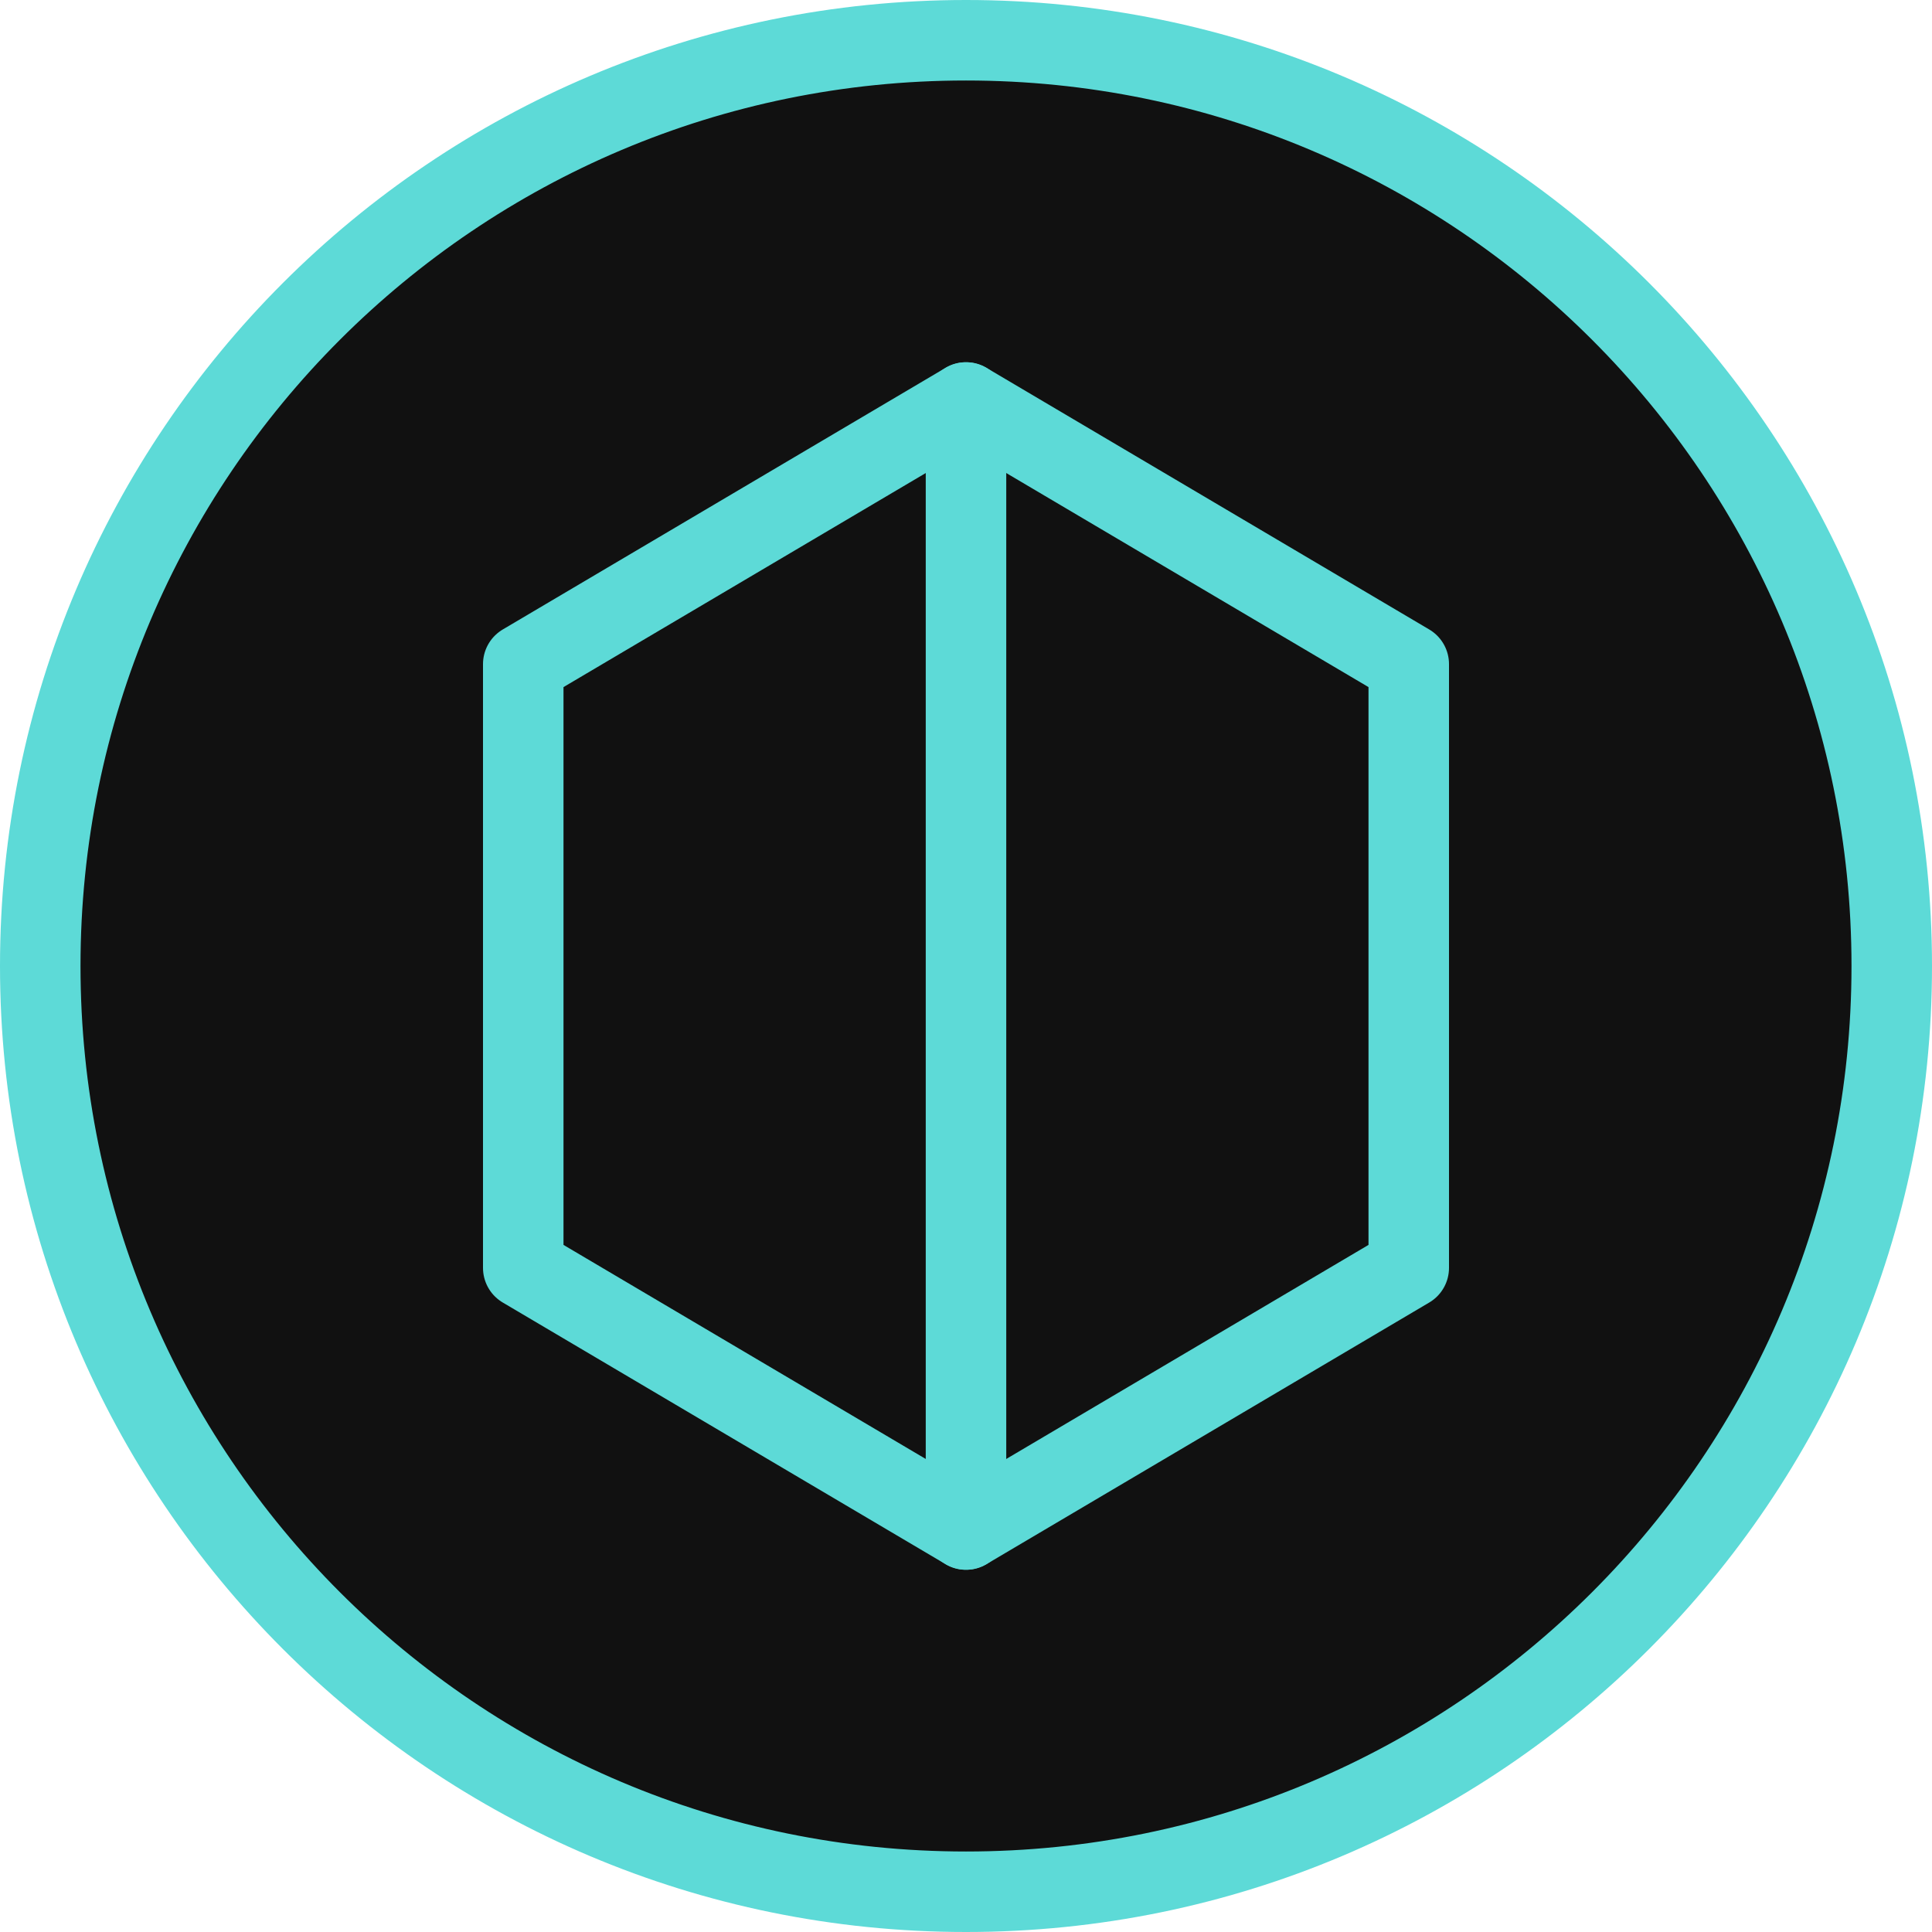
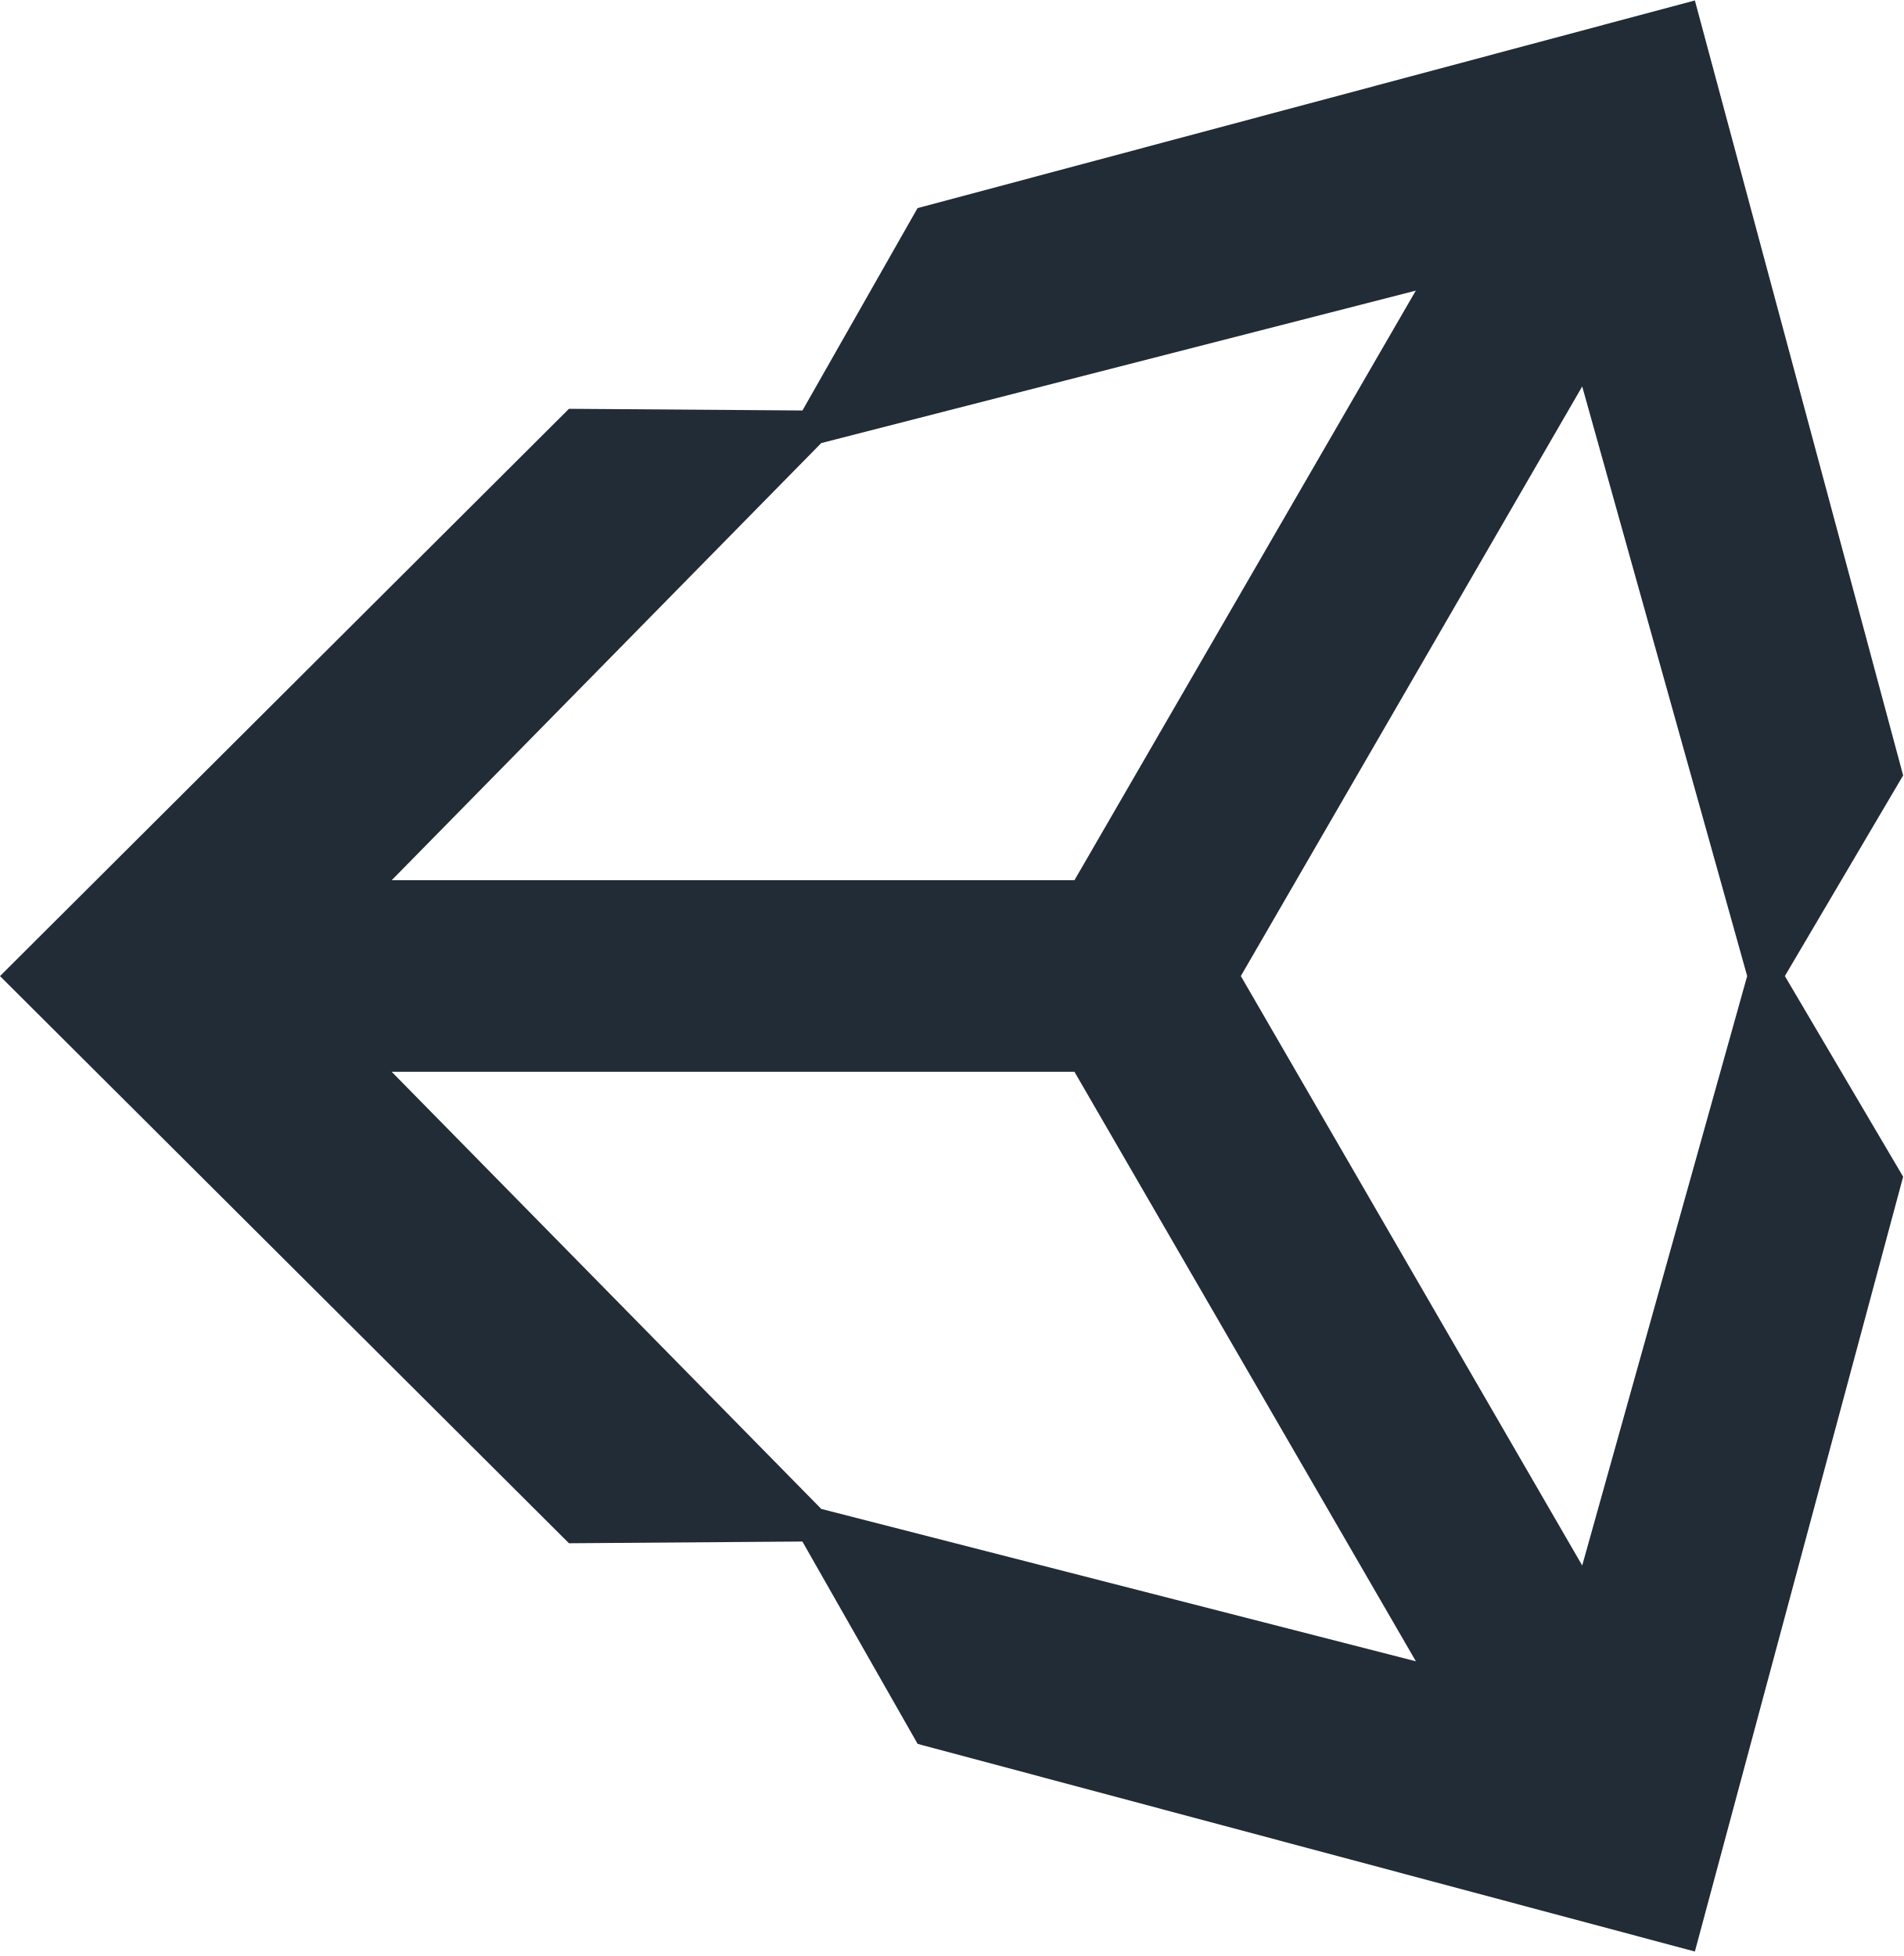
- <svg xmlns="http://www.w3.org/2000/svg" width="96" height="96" viewBox="0 0 96 96" fill="none">
-   <circle cx="48" cy="48" r="46" stroke="#5ddad7" stroke-width="4" fill="#111" />
-   <polygon points="48,20 70,33 70,63 48,76 26,63 26,33" fill="none" stroke="#5ddad7" stroke-width="4" stroke-linejoin="round" />
-   <path d="M48 20 L48 76" stroke="#5ddad7" stroke-width="4" stroke-linecap="round" />
+ <svg xmlns="http://www.w3.org/2000/svg" width="256px" height="263px" viewBox="0 0 256 263" version="1.1" preserveAspectRatio="xMidYMid">
+   <g fill="#222C37">
+     <path d="M166.872,131.237 L212.781,51.962 L234.966,131.237 L212.781,210.493 L166.872,131.237 L166.872,131.237 Z M144.496,144.111 L190.412,223.373 L110.446,202.887 L52.675,144.111 L144.496,144.111 L144.496,144.111 Z M190.402,39.078 L144.496,118.353 L52.675,118.353 L110.446,59.573 L190.402,39.078 L190.402,39.078 Z M255.941,104.259 L227.933,0.06 L123.393,27.985 L107.918,55.192 L76.517,54.967 L0,131.244 L76.517,207.503 L76.52,207.503 L107.908,207.271 L123.405,234.478 L227.933,262.398 L255.941,158.219 L240.035,131.237 L255.941,104.259 L255.941,104.259 Z" />
+   </g>
</svg>
